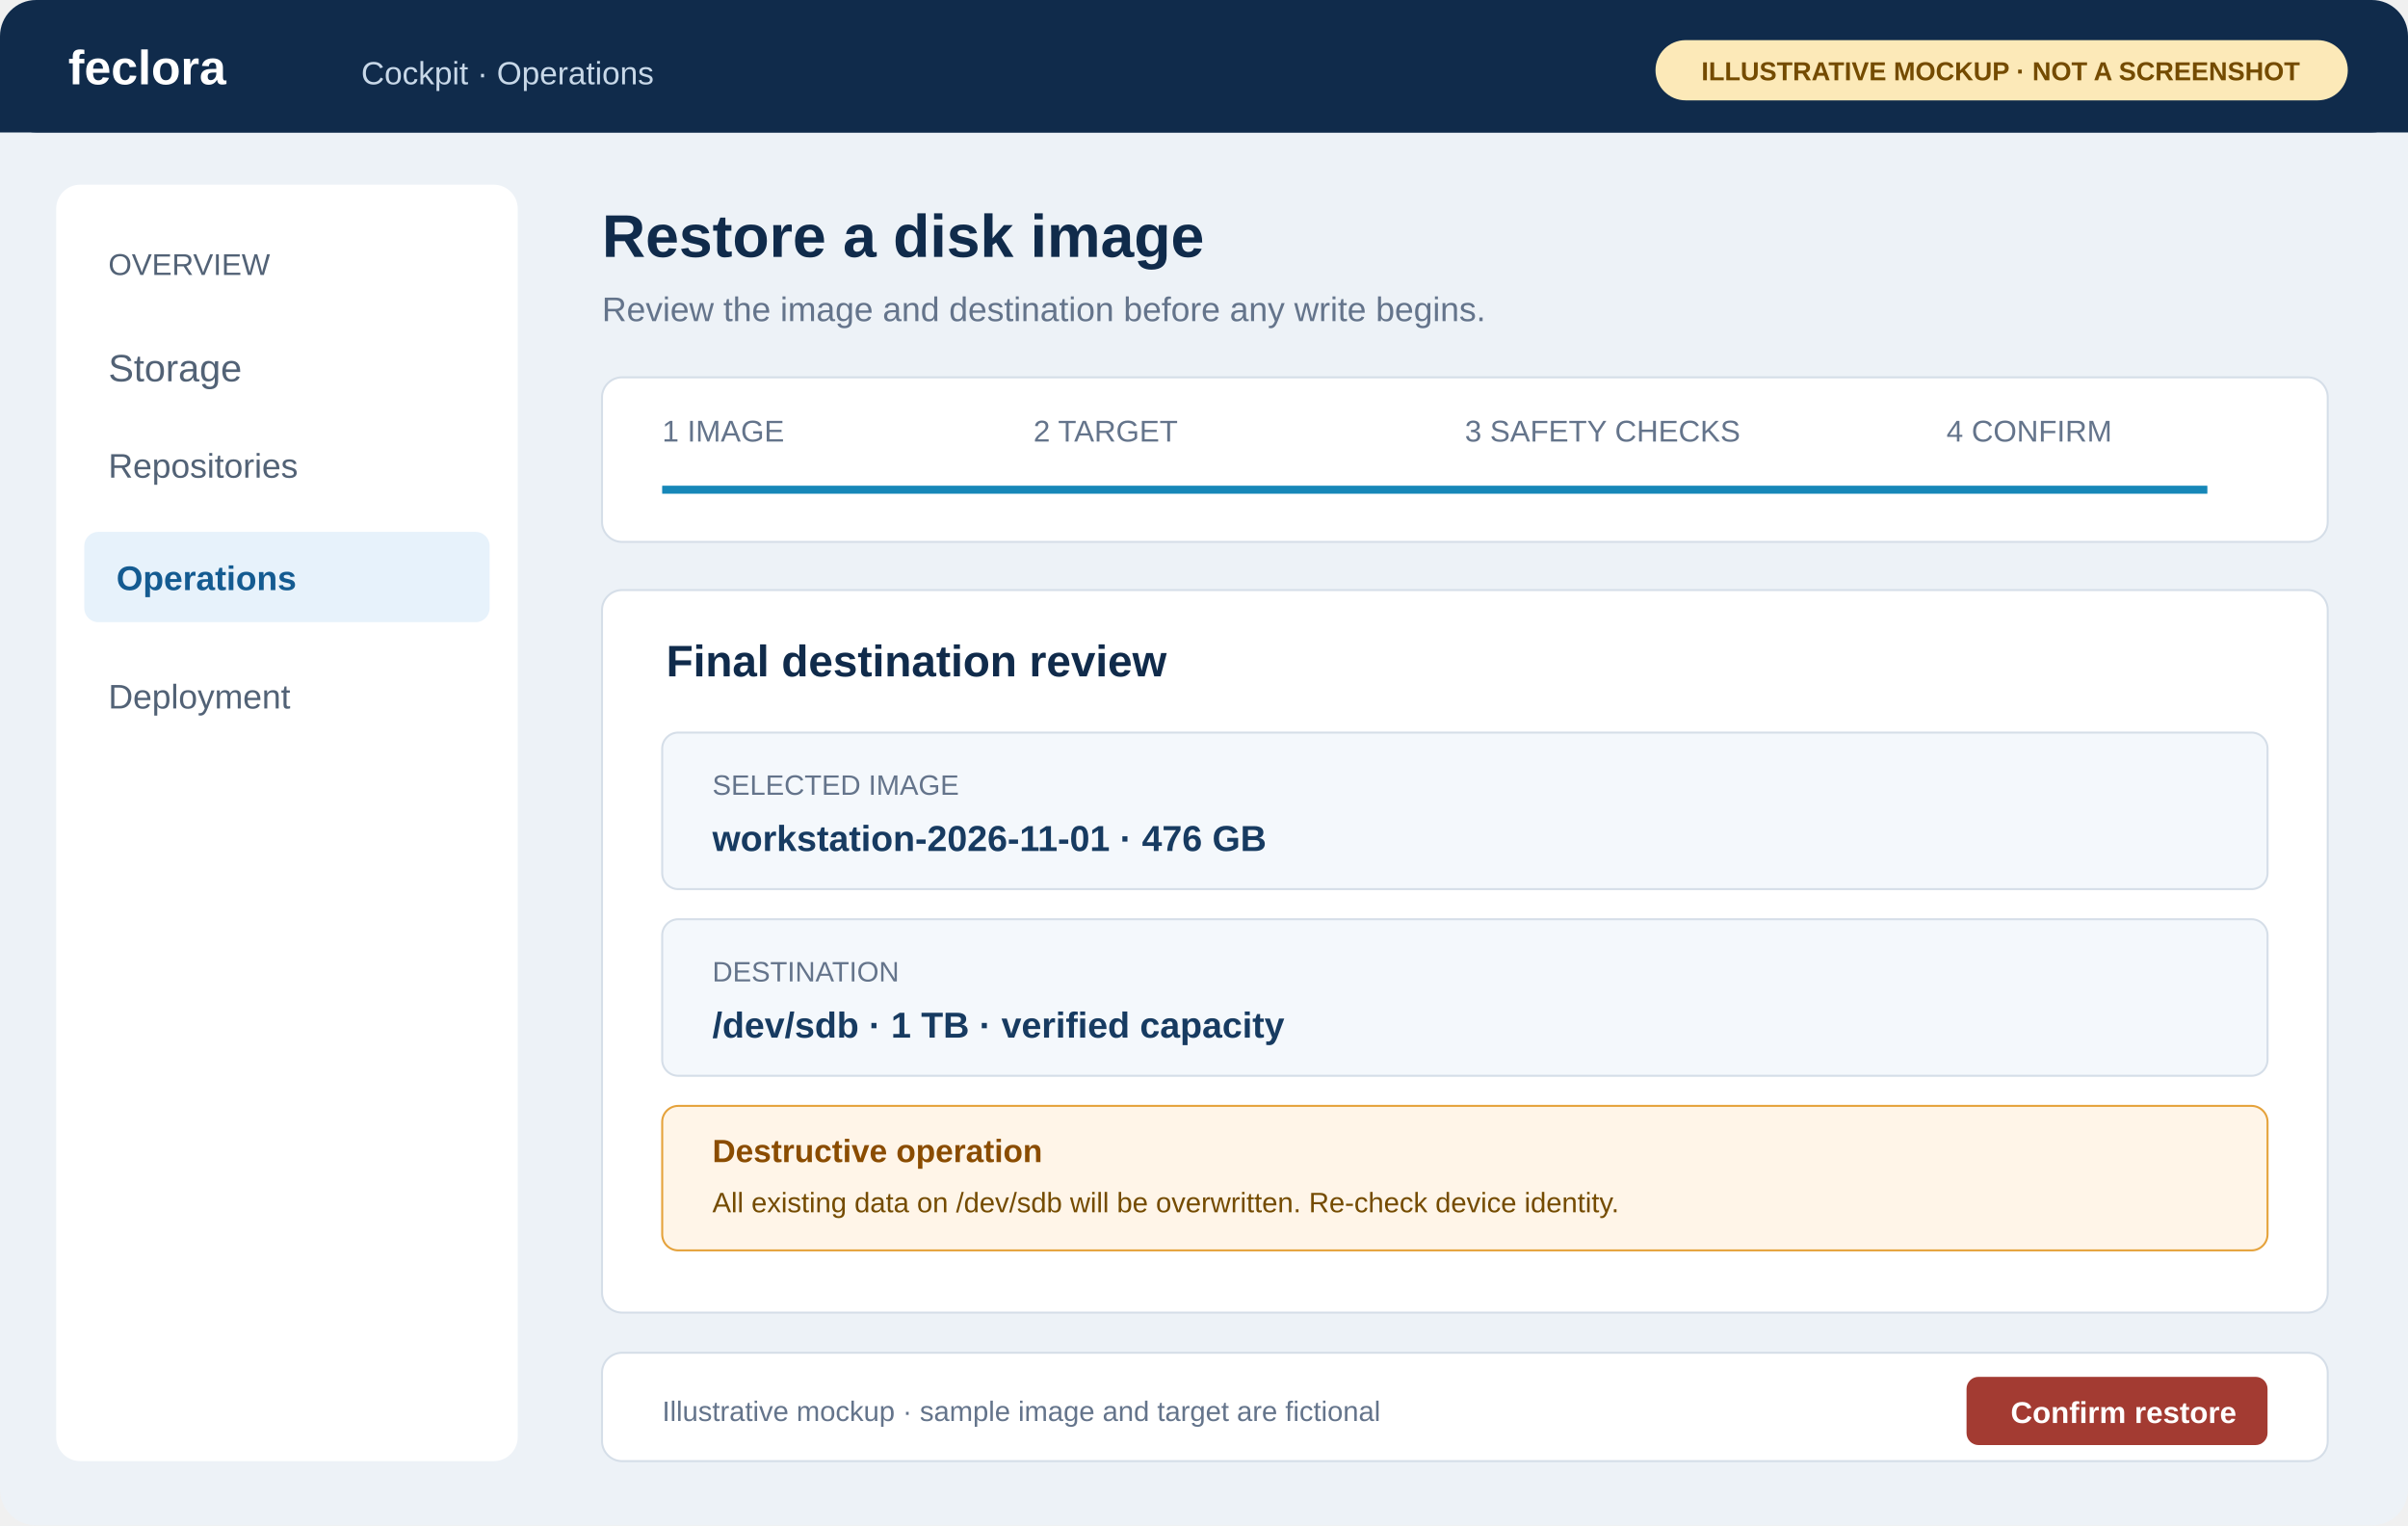
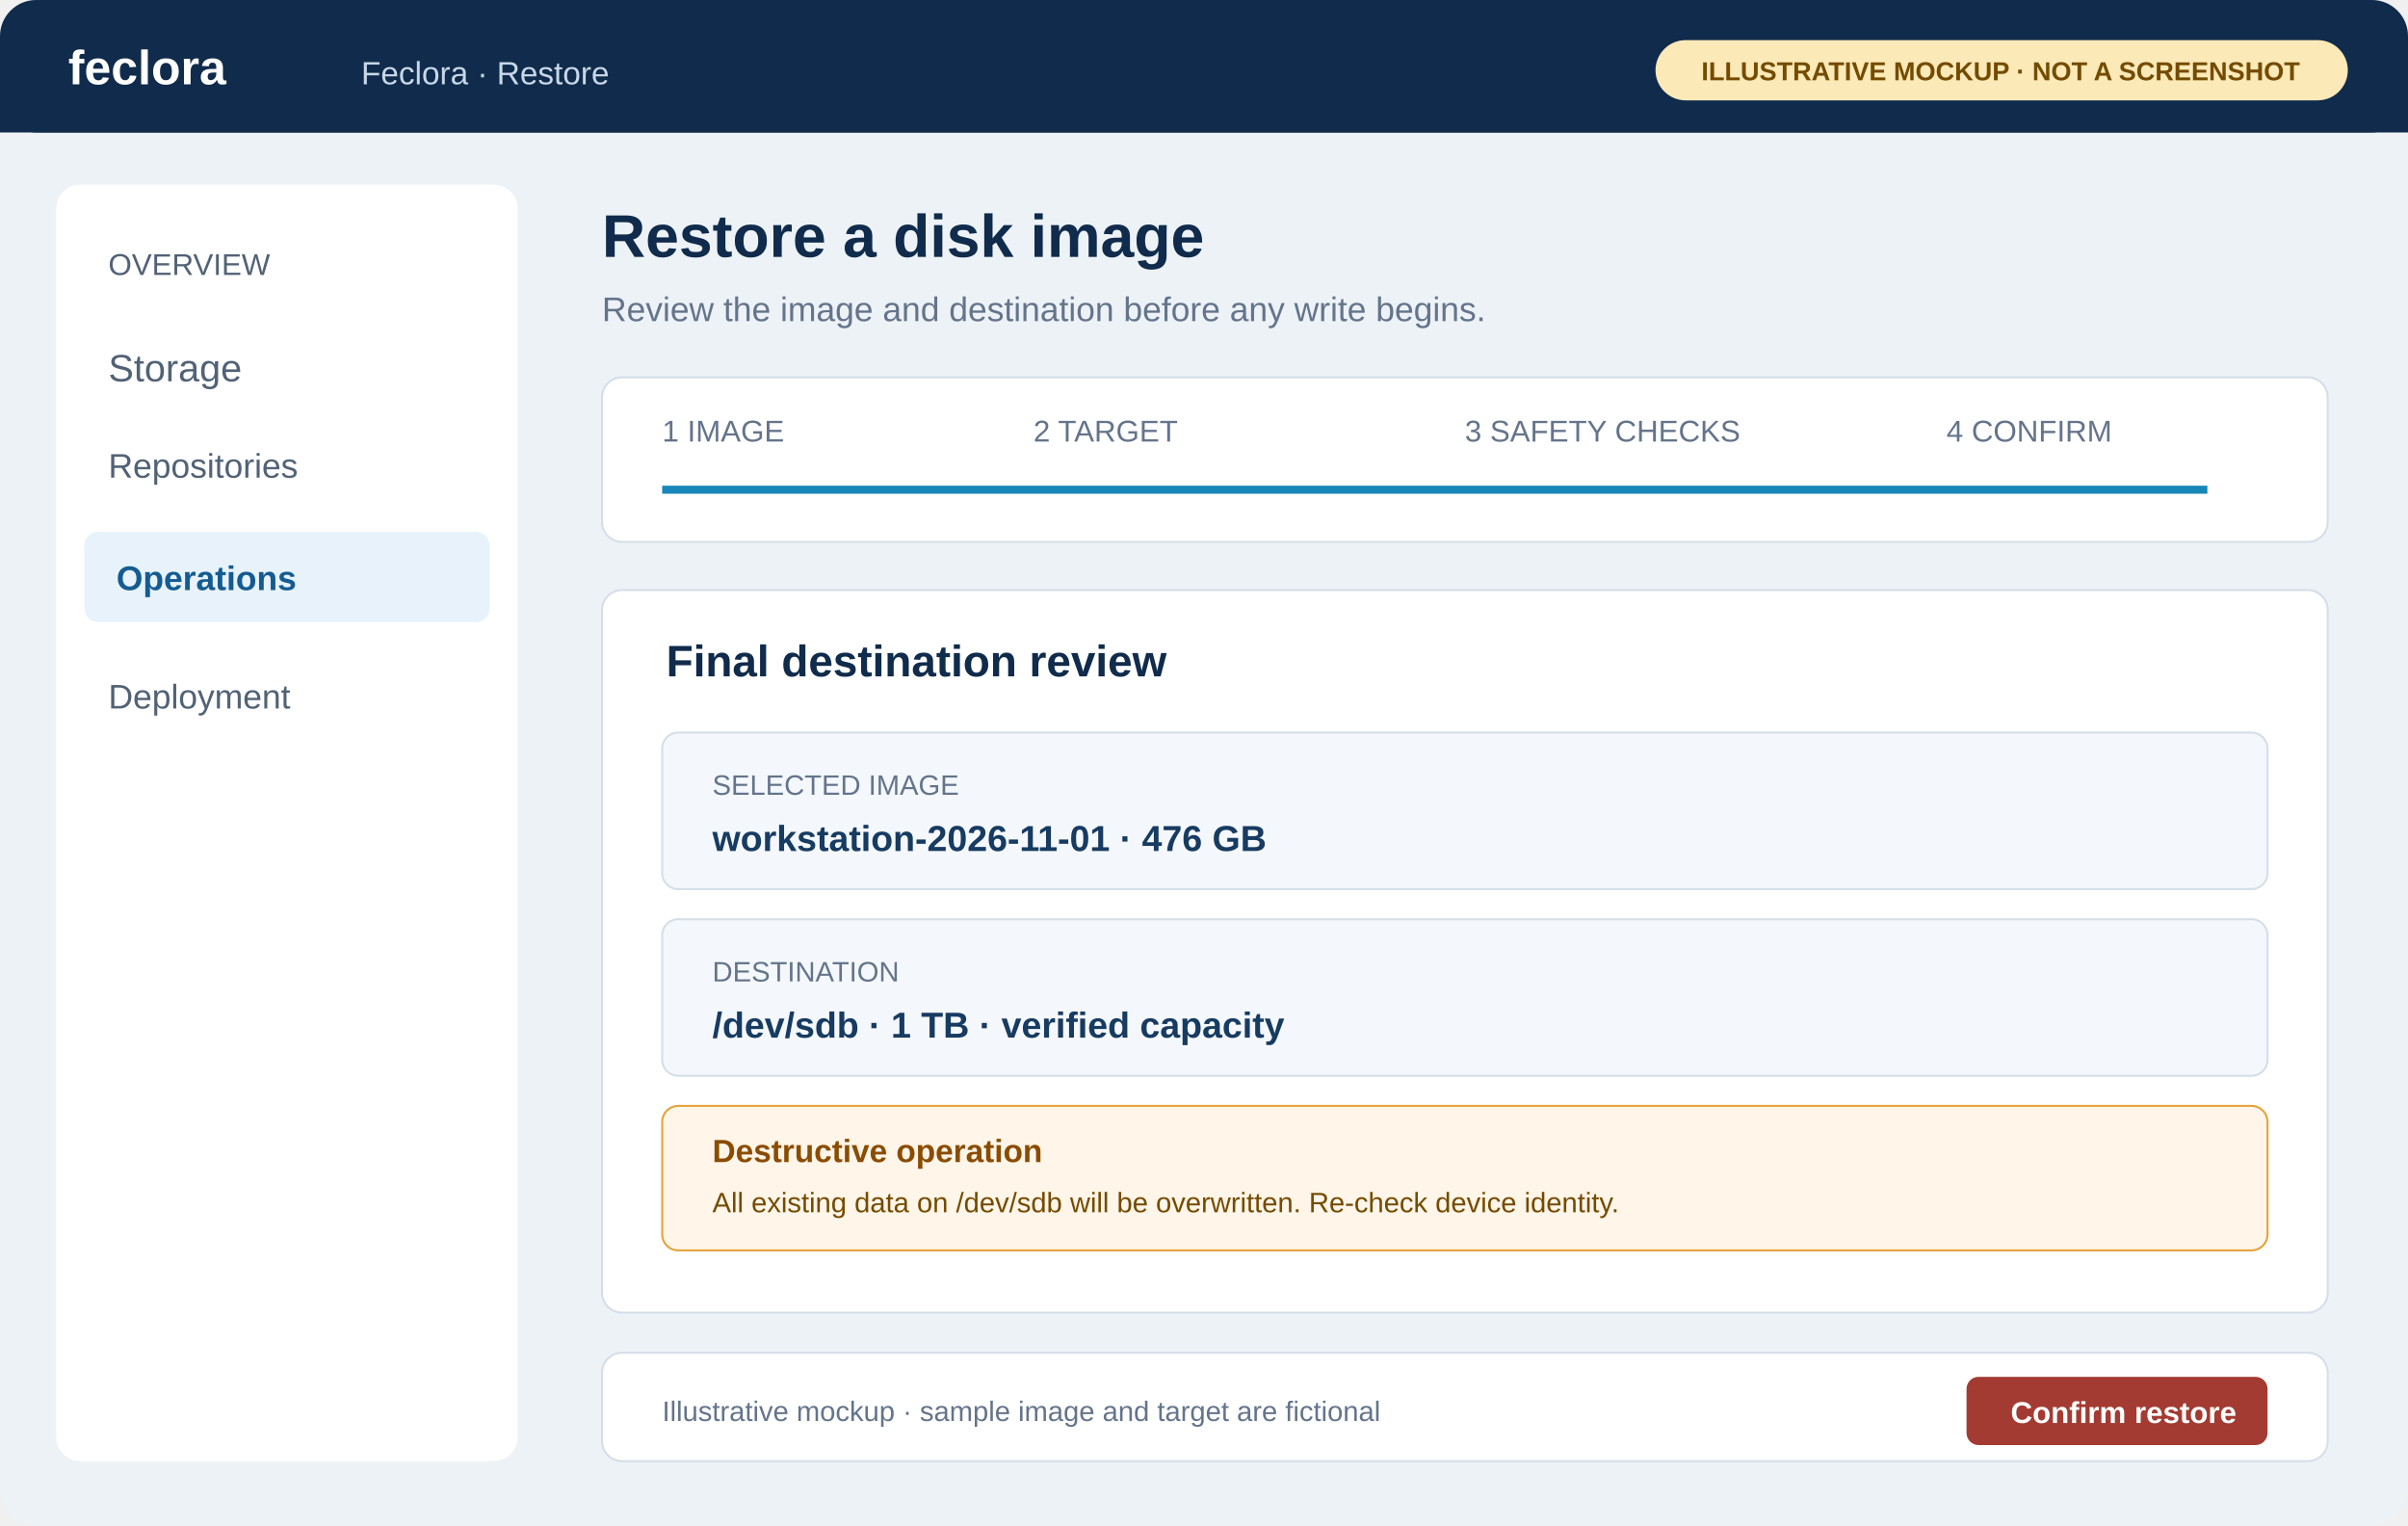
<svg xmlns="http://www.w3.org/2000/svg" viewBox="0 0 1200 760" role="img" aria-labelledby="title desc">
  <rect width="1200" height="760" rx="18" fill="#edf2f7" />
  <rect width="1200" height="66" rx="18" fill="#102b4b" />
  <rect y="48" width="1200" height="18" fill="#102b4b" />
  <text x="34" y="42" fill="#fff" font-family="Arial" font-size="24" font-weight="700">feclora</text>
-   <text x="180" y="42" fill="#c8d8e8" font-family="Arial" font-size="16">Cockpit · Operations</text>
+   <text x="180" y="42" fill="#c8d8e8" font-family="Arial" font-size="16">Feclora · Restore</text>
  <rect x="28" y="92" width="230" height="636" rx="12" fill="#fff" />
  <text x="54" y="137" fill="#526276" font-family="Arial" font-size="15">OVERVIEW</text>
  <text x="54" y="190" fill="#526276" font-family="Arial" font-size="19">Storage</text>
  <text x="54" y="238" fill="#526276" font-family="Arial" font-size="17">Repositories</text>
  <rect x="42" y="265" width="202" height="45" rx="7" fill="#e7f2fb" />
  <text x="58" y="294" fill="#145b91" font-family="Arial" font-size="17" font-weight="700">Operations</text>
  <text x="54" y="353" fill="#526276" font-family="Arial" font-size="17">Deployment</text>
  <text x="300" y="128" fill="#102b4b" font-family="Arial" font-size="30" font-weight="700">Restore a disk image</text>
  <text x="300" y="160" fill="#64748b" font-family="Arial" font-size="17">Review the image and destination before any write begins.</text>
  <rect x="300" y="188" width="860" height="82" rx="10" fill="#fff" stroke="#d5dee8" />
  <g font-family="Arial" font-size="15" fill="#64748b">
    <text x="330" y="220">1  IMAGE</text>
    <text x="515" y="220">2  TARGET</text>
    <text x="730" y="220">3  SAFETY CHECKS</text>
    <text x="970" y="220">4  CONFIRM</text>
  </g>
  <path d="M330 244h770" stroke="#dbe4ed" stroke-width="3" />
  <path d="M330 244h770" stroke="#1687b8" stroke-width="4" />
  <rect x="300" y="294" width="860" height="360" rx="10" fill="#fff" stroke="#d5dee8" />
  <text x="332" y="337" fill="#102b4b" font-family="Arial" font-size="22" font-weight="700">Final destination review</text>
  <rect x="330" y="365" width="800" height="78" rx="8" fill="#f4f8fc" stroke="#d5dee8" />
  <text x="355" y="396" fill="#64748b" font-family="Arial" font-size="14">SELECTED IMAGE</text>
  <text x="355" y="424" fill="#173b61" font-family="Arial" font-size="18" font-weight="700">workstation-2026-11-01 · 476 GB</text>
  <rect x="330" y="458" width="800" height="78" rx="8" fill="#f4f8fc" stroke="#d5dee8" />
  <text x="355" y="489" fill="#64748b" font-family="Arial" font-size="14">DESTINATION</text>
  <text x="355" y="517" fill="#173b61" font-family="Arial" font-size="18" font-weight="700">/dev/sdb · 1 TB · verified capacity</text>
  <rect x="330" y="551" width="800" height="72" rx="8" fill="#fff5e8" stroke="#e5a23b" />
  <text x="355" y="579" fill="#8a4c00" font-family="Arial" font-size="16" font-weight="700">Destructive operation</text>
  <text x="355" y="604" fill="#744b00" font-family="Arial" font-size="14">All existing data on /dev/sdb will be overwritten. Re-check device identity.</text>
  <rect x="300" y="674" width="860" height="54" rx="10" fill="#fff" stroke="#d5dee8" />
  <text x="330" y="708" fill="#64748b" font-family="Arial" font-size="14">Illustrative mockup · sample image and target are fictional</text>
  <rect x="980" y="686" width="150" height="34" rx="6" fill="#a33b32" />
  <text x="1002" y="709" fill="#fff" font-family="Arial" font-size="15" font-weight="700">Confirm restore</text>
  <rect x="825" y="20" width="345" height="30" rx="15" fill="#fce9b8" />
  <text x="997" y="40" text-anchor="middle" fill="#744b00" font-family="Arial" font-size="13" font-weight="700">ILLUSTRATIVE MOCKUP · NOT A SCREENSHOT</text>
</svg>
